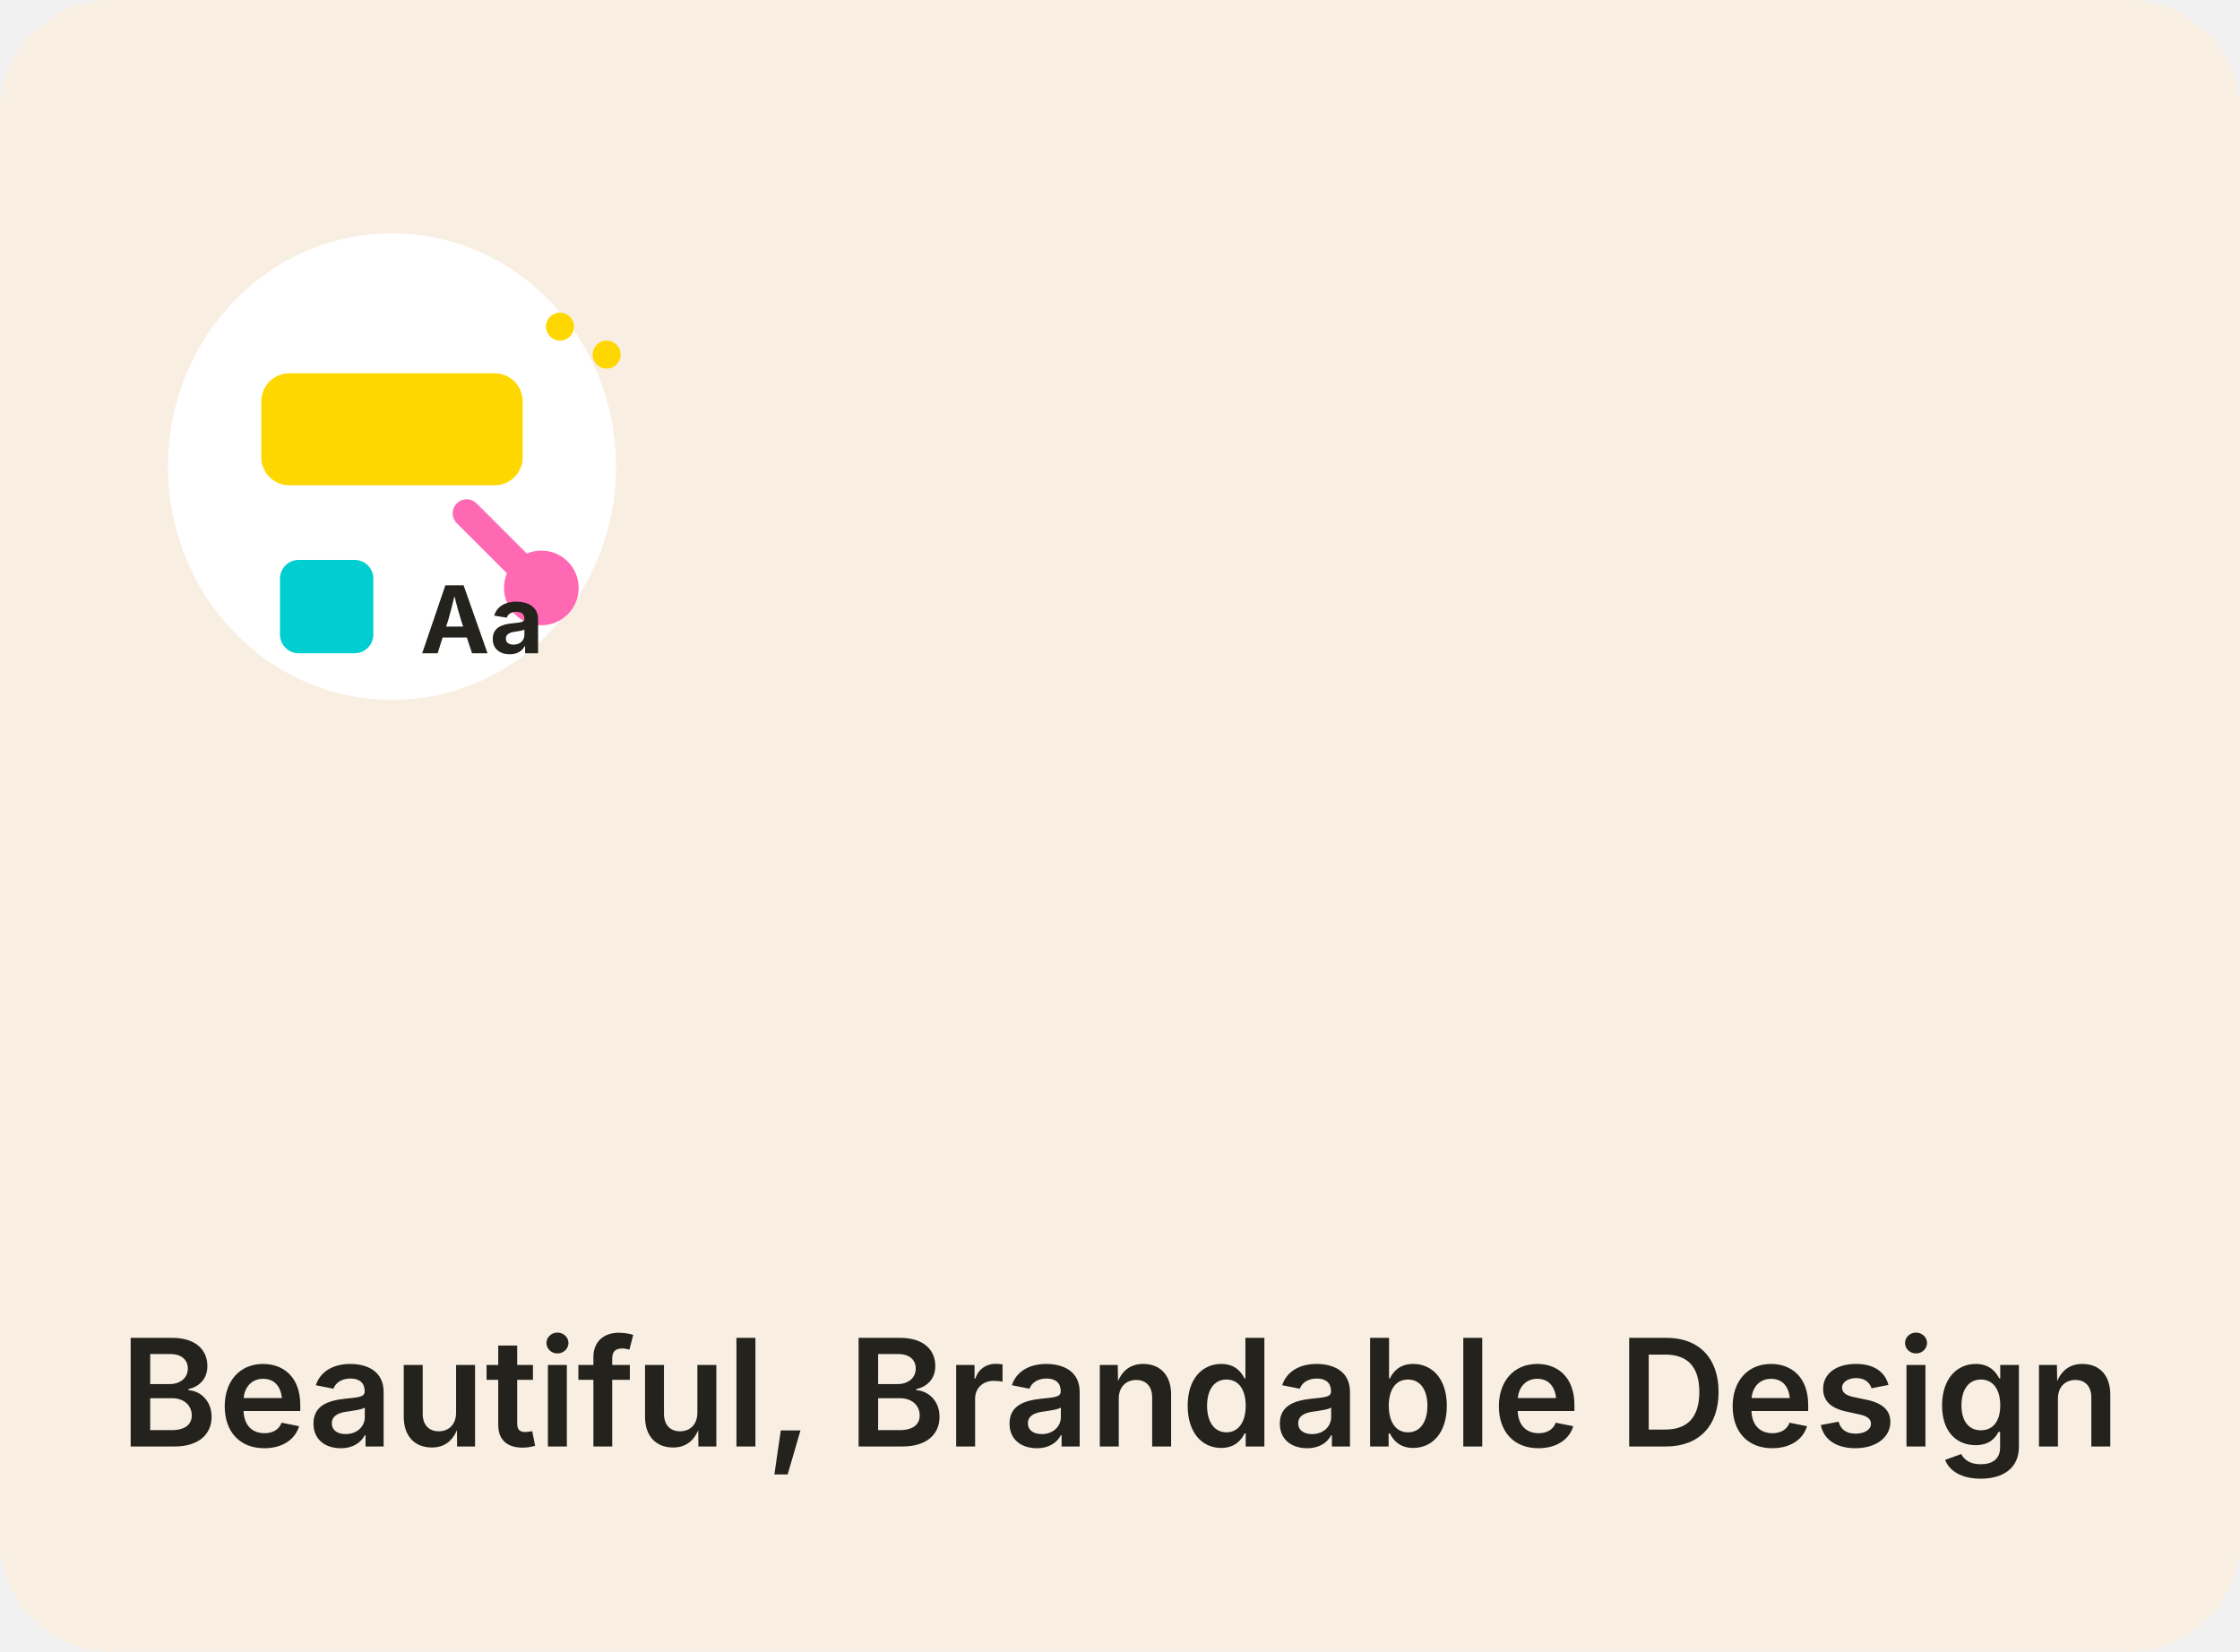
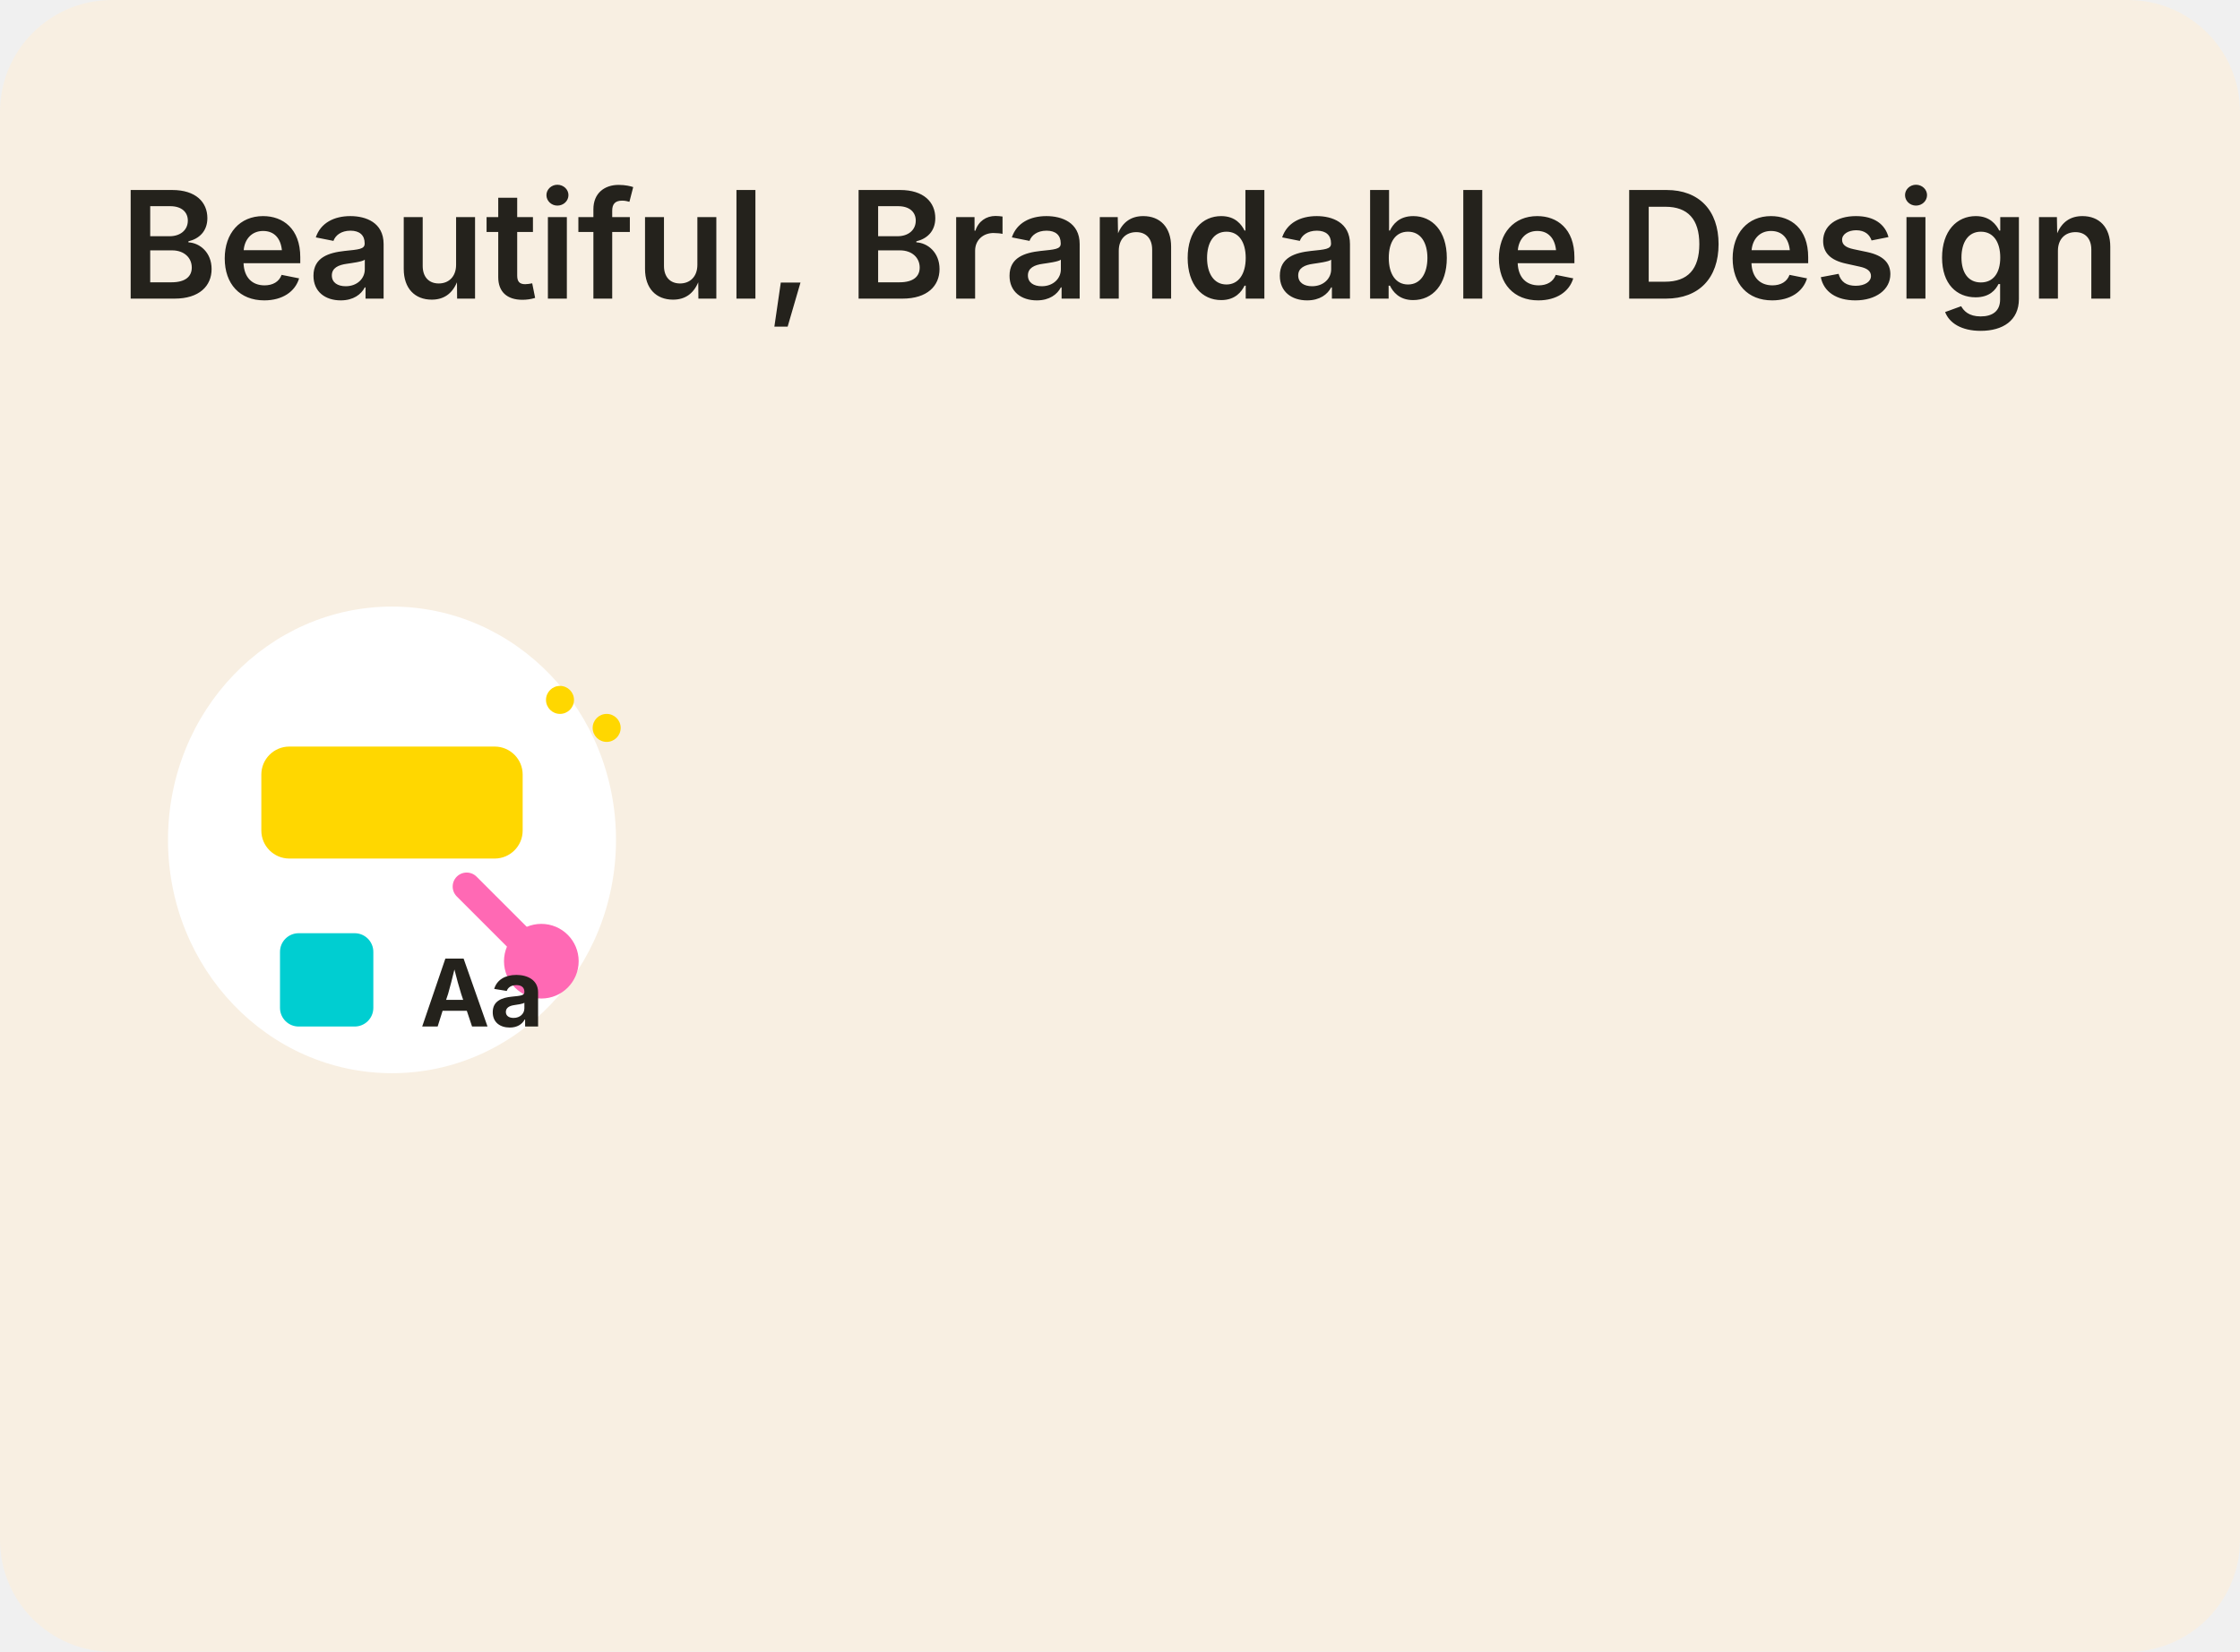
<svg xmlns="http://www.w3.org/2000/svg" width="240" height="177" viewBox="0 0 240 177">
  <rect width="240" height="177" rx="12" fill="#F8EFE2" />
-   <ellipse cx="42" cy="50" rx="24" ry="25" fill="white" />
-   <rect x="28" y="40" width="28" height="12" rx="3" fill="#FFD700" />
-   <path d="M50 55 L58 63" stroke="#FF69B4" stroke-width="3" stroke-linecap="round" />
-   <circle cx="58" cy="63" r="4" fill="#FF69B4" />
-   <rect x="30" y="60" width="10" height="10" rx="2" fill="#00CED1" />
-   <text x="45" y="70" font-family="Inter, sans-serif" font-size="10" font-weight="bold" fill="#24221c">Aa</text>
-   <circle cx="60" cy="35" r="1.5" fill="#FFD700" />
-   <circle cx="65" cy="38" r="1.5" fill="#FFD700" />
-   <text x="120" y="155" text-anchor="middle" font-family="Inter, sans-serif" font-size="16" font-weight="600" fill="#24221c">
+   <text x="120" y="32" text-anchor="middle" font-family="Inter, sans-serif" font-size="16" font-weight="600" fill="#24221c">
    Beautiful, Brandable Design
  </text>
+   <ellipse cx="42" cy="90" rx="24" ry="25" fill="white" />
+   <rect x="28" y="80" width="28" height="12" rx="3" fill="#FFD700" />
+   <path d="M50 95 L58 103" stroke="#FF69B4" stroke-width="3" stroke-linecap="round" />
+   <circle cx="58" cy="103" r="4" fill="#FF69B4" />
+   <rect x="30" y="100" width="10" height="10" rx="2" fill="#00CED1" />
+   <text x="45" y="110" font-family="Inter, sans-serif" font-size="10" font-weight="bold" fill="#24221c">Aa</text>
+   <circle cx="60" cy="75" r="1.5" fill="#FFD700" />
+   <circle cx="65" cy="78" r="1.5" fill="#FFD700" />
</svg>
